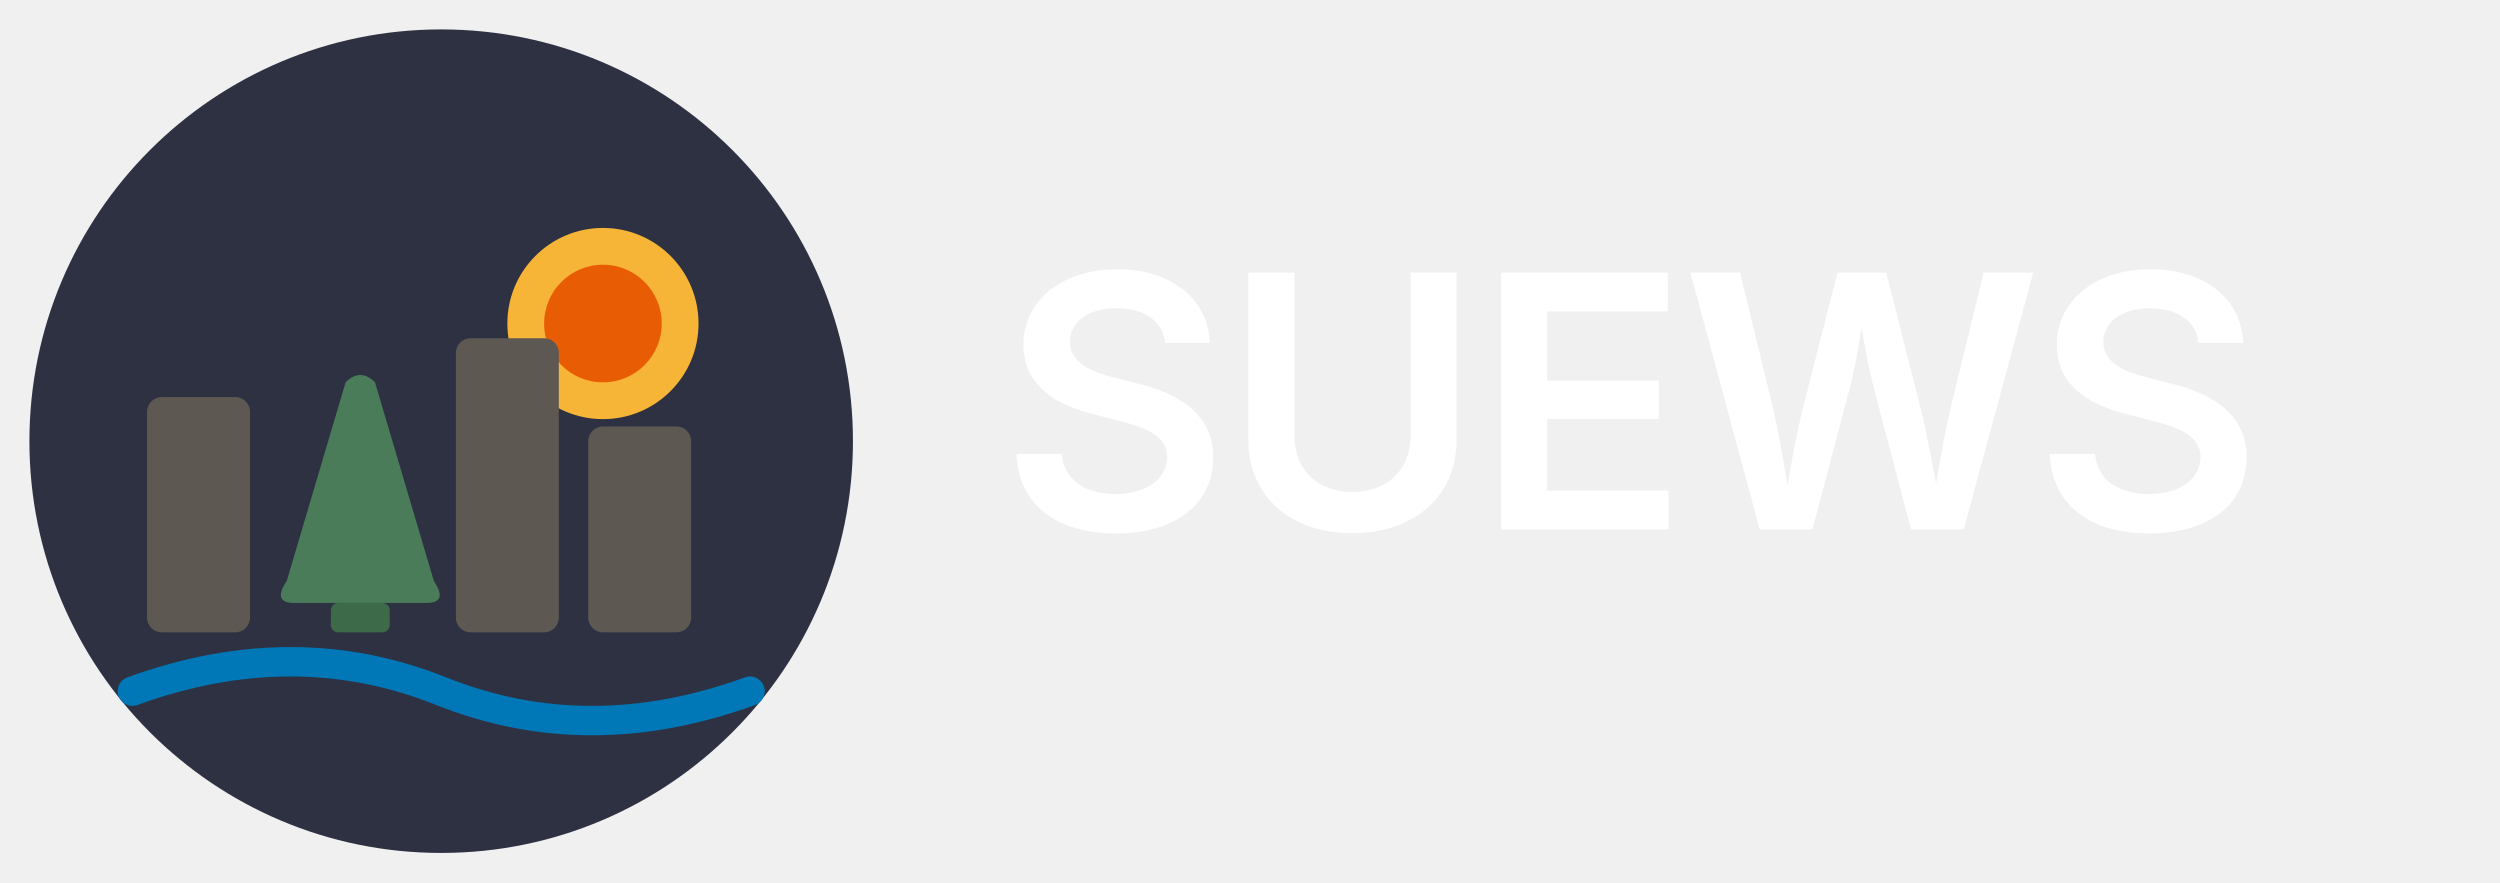
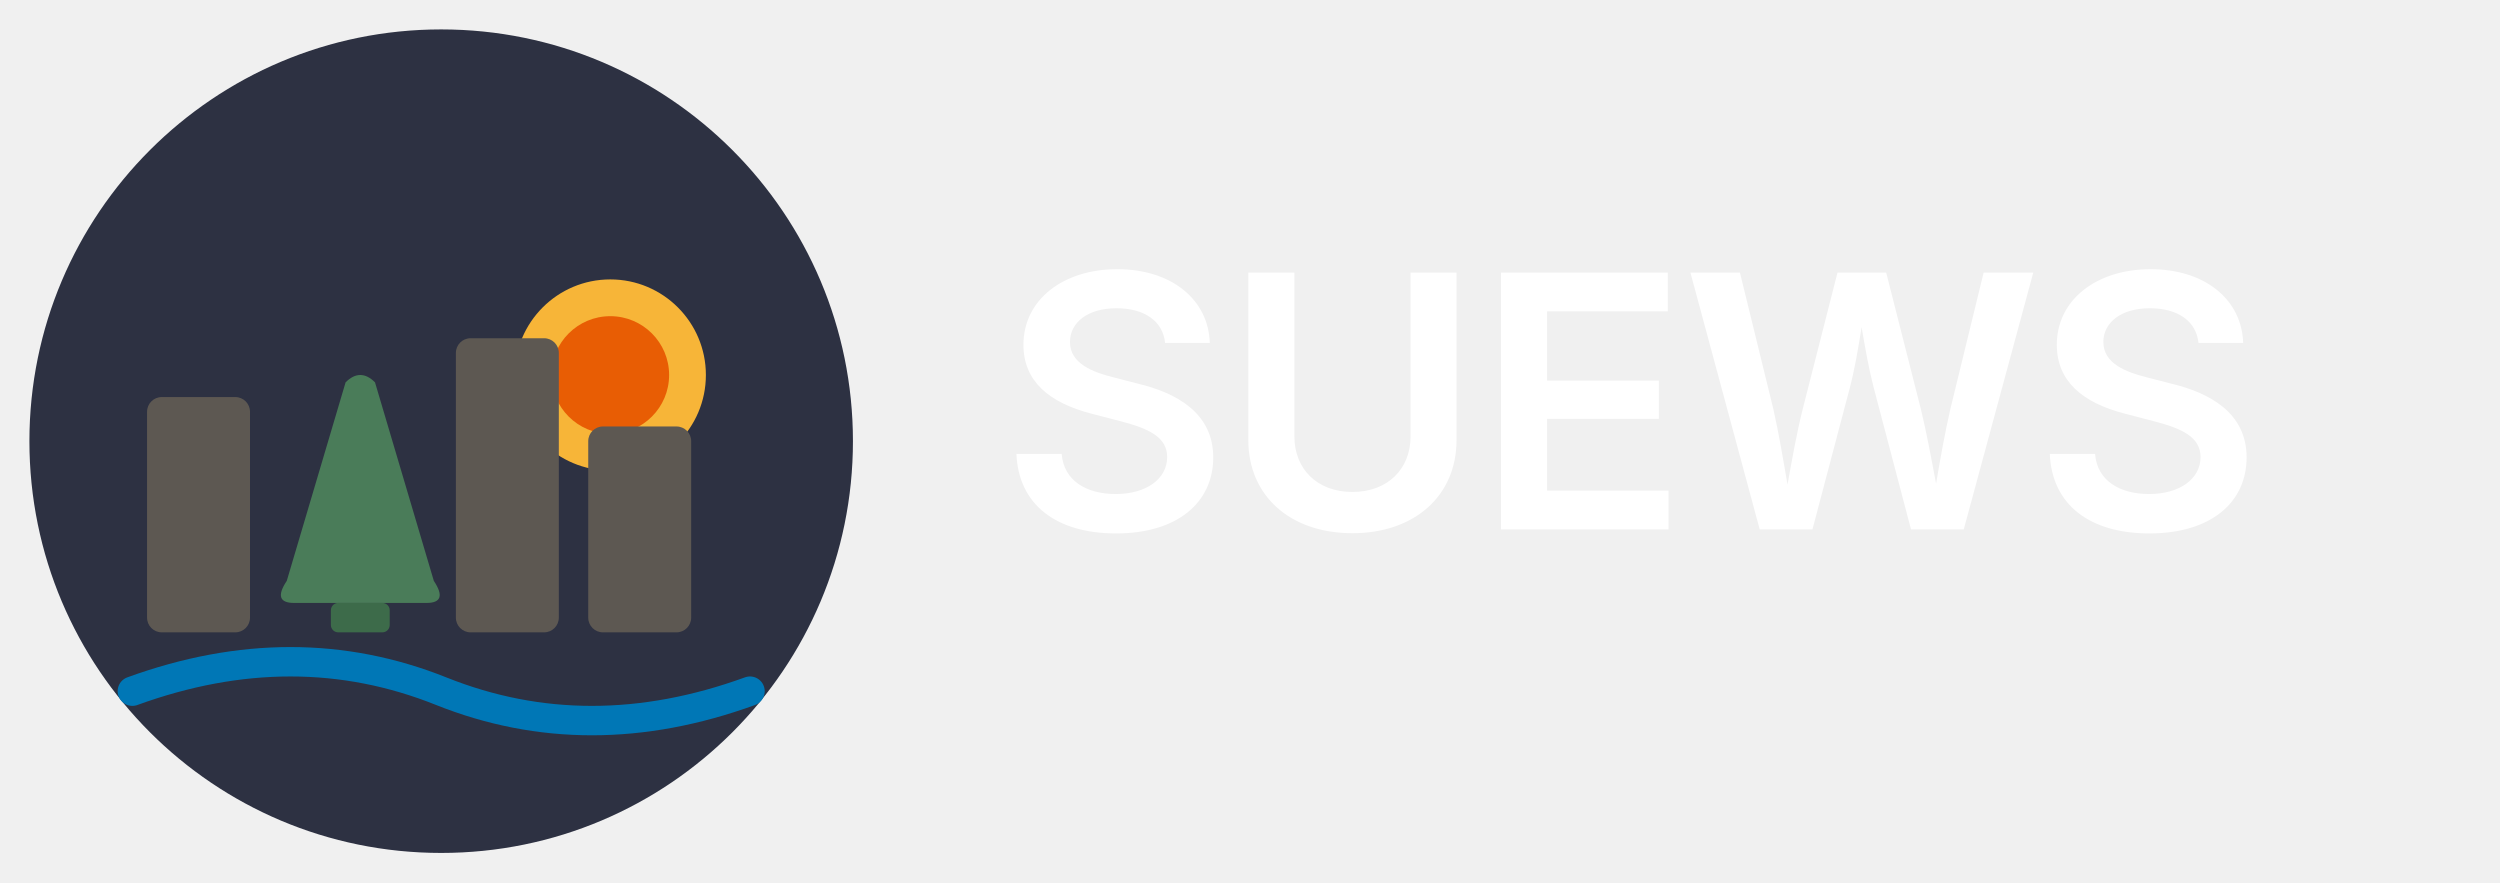
<svg xmlns="http://www.w3.org/2000/svg" viewBox="0 0 340 120">
  <circle cx="60" cy="60" r="56" fill="#2D3142" />
-   <circle cx="82" cy="44" r="13" fill="#F7B538" />
-   <circle cx="82" cy="44" r="8" fill="#E85D04" />
+   <circle cx="83" cy="51" r="13" fill="#F7B538" />
+   <circle cx="83" cy="51" r="8" fill="#E85D04" />
  <rect x="20" y="54" width="14" height="32" rx="2" fill="#5D5852" />
  <path d="M47 52 L39 79 Q37 82 40 82 L58 82 Q61 82 59 79 L51 52 Q49 50 47 52 Z" fill="#4A7C59" />
  <rect x="45" y="82" width="8" height="4" rx="1" fill="#3D6B4A" />
  <rect x="62" y="46" width="14" height="40" rx="2" fill="#5D5852" />
  <rect x="80" y="58" width="14" height="28" rx="2" fill="#5D5852" />
  <path d="M18 94 Q40 86 60 94 Q80 102 102 94" stroke="#0077B6" stroke-width="4" stroke-linecap="round" fill="none" />
  <text x="136" y="72" font-family="Inter, SF Pro Display, Segoe UI, system-ui, sans-serif" font-weight="600" font-size="48" fill="#FFFFFF" letter-spacing="-0.02em">SUEWS</text>
</svg>
